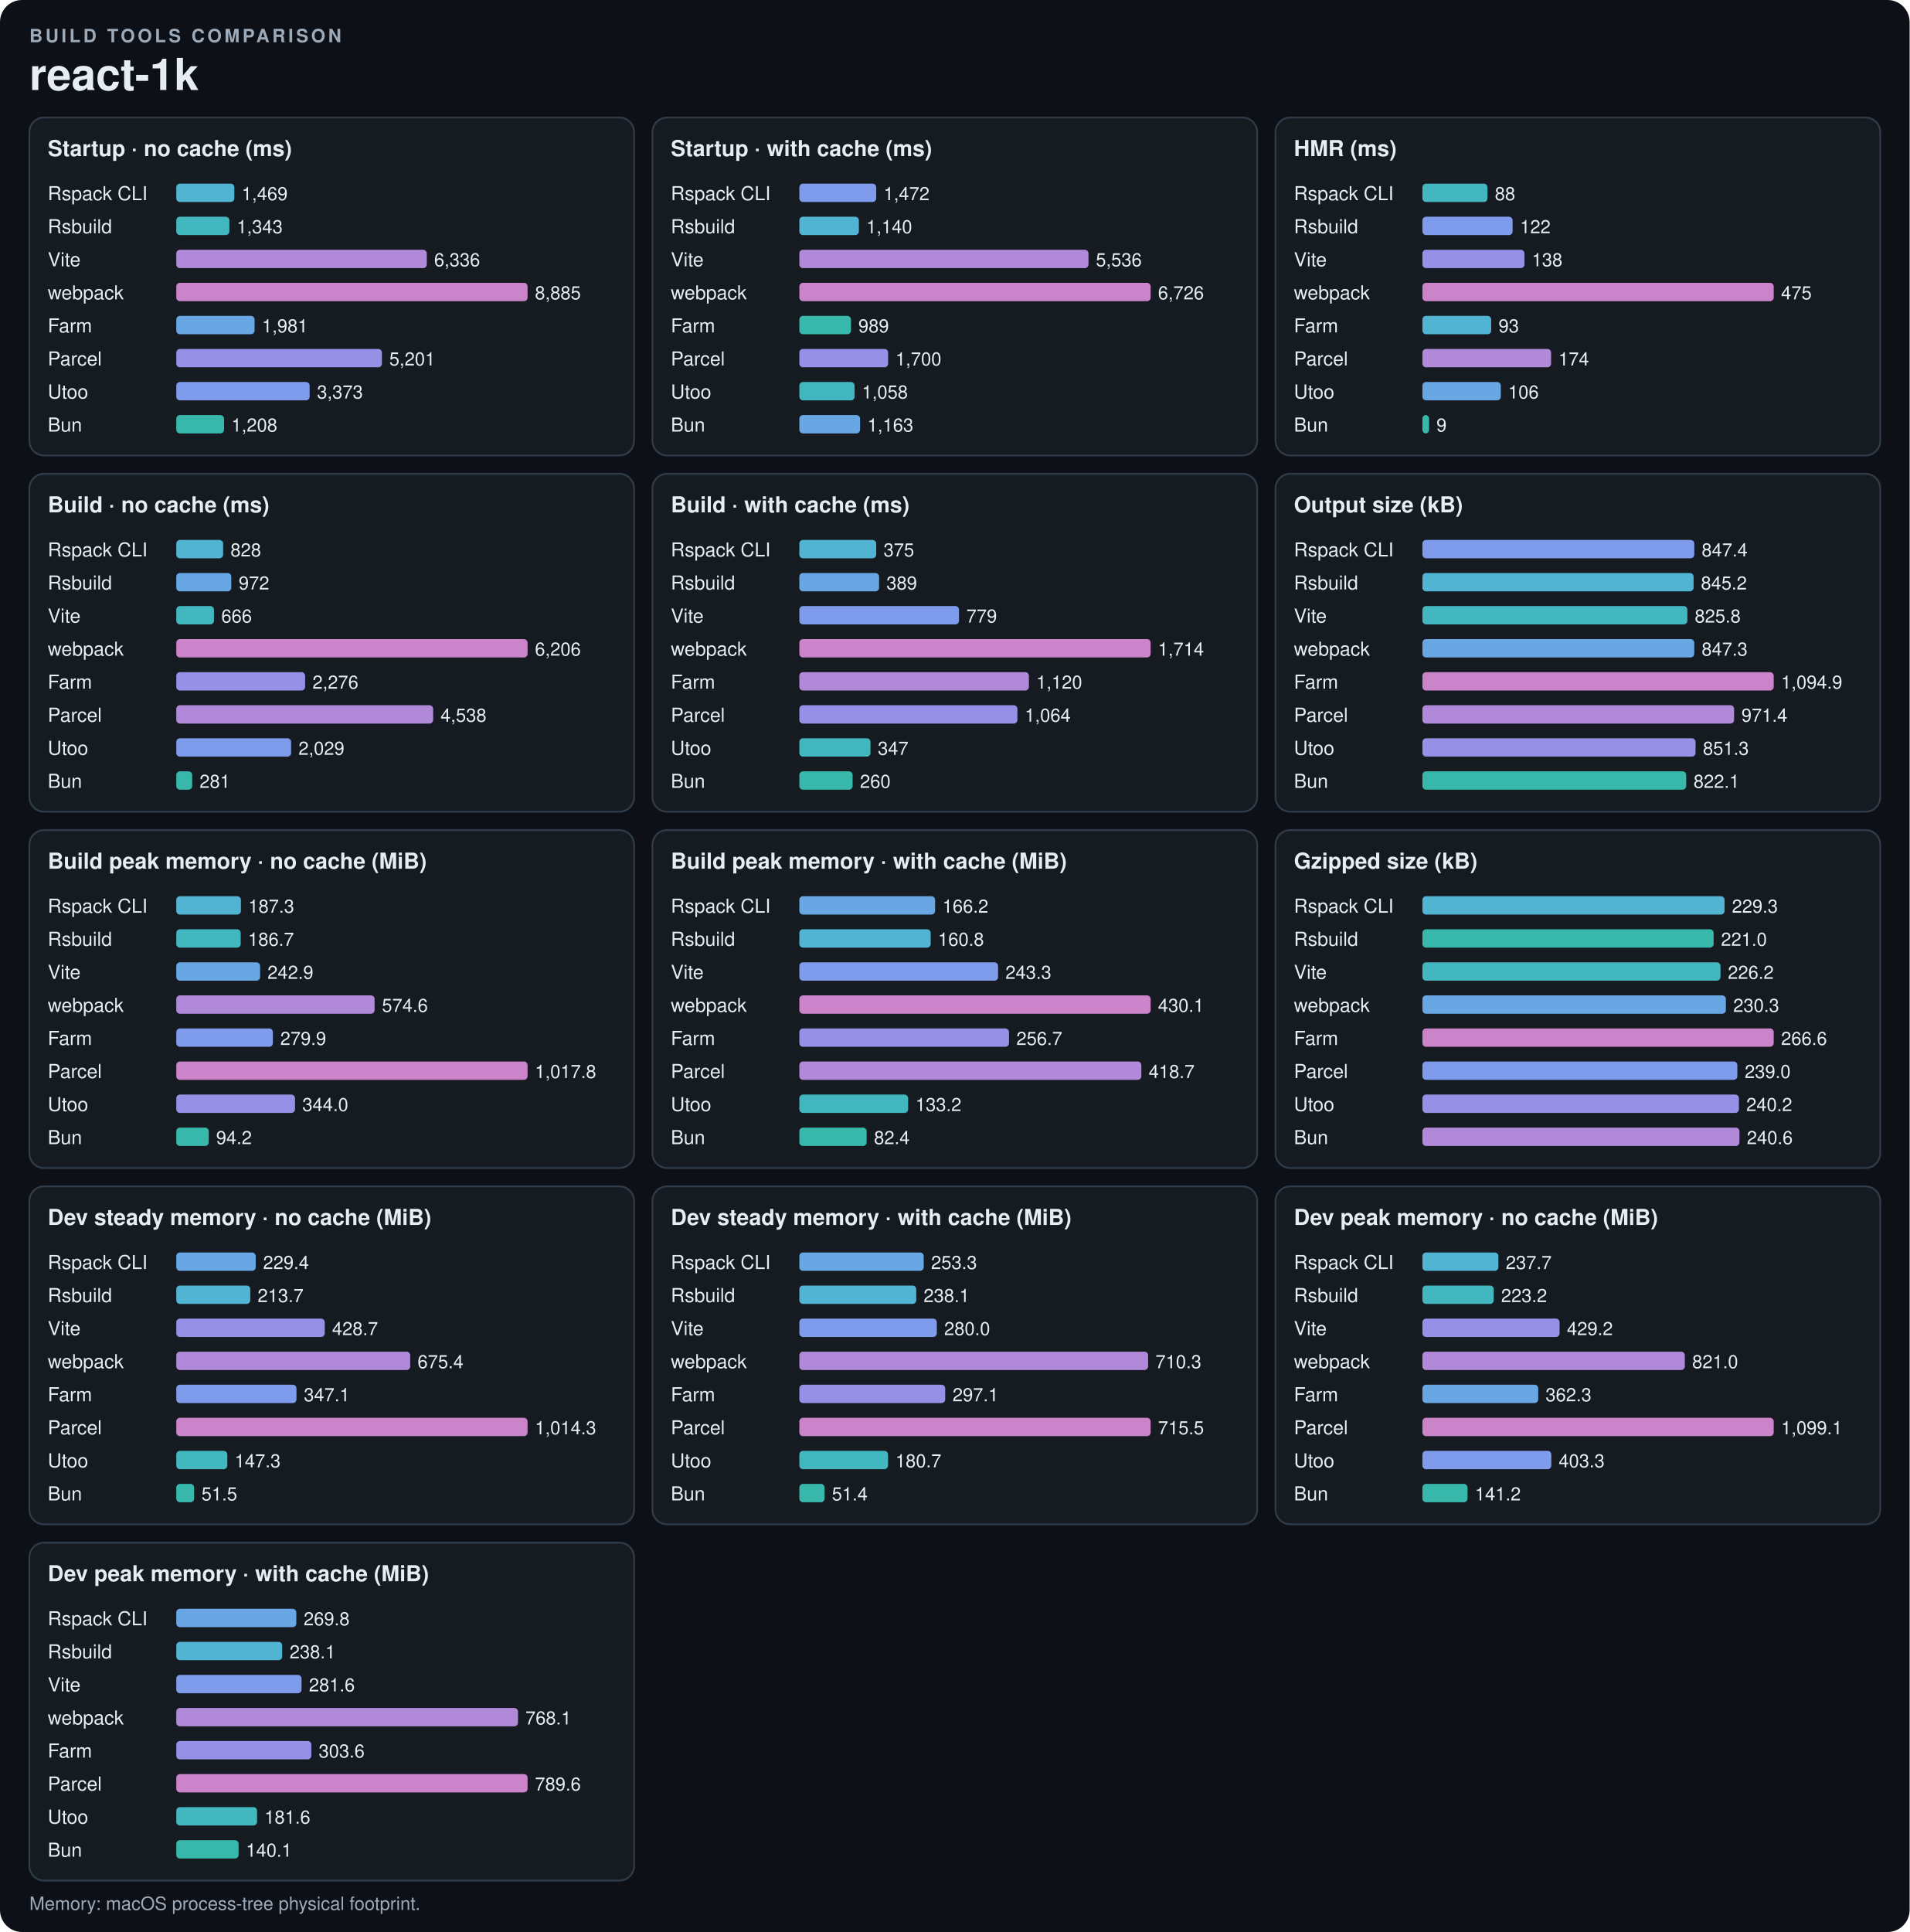
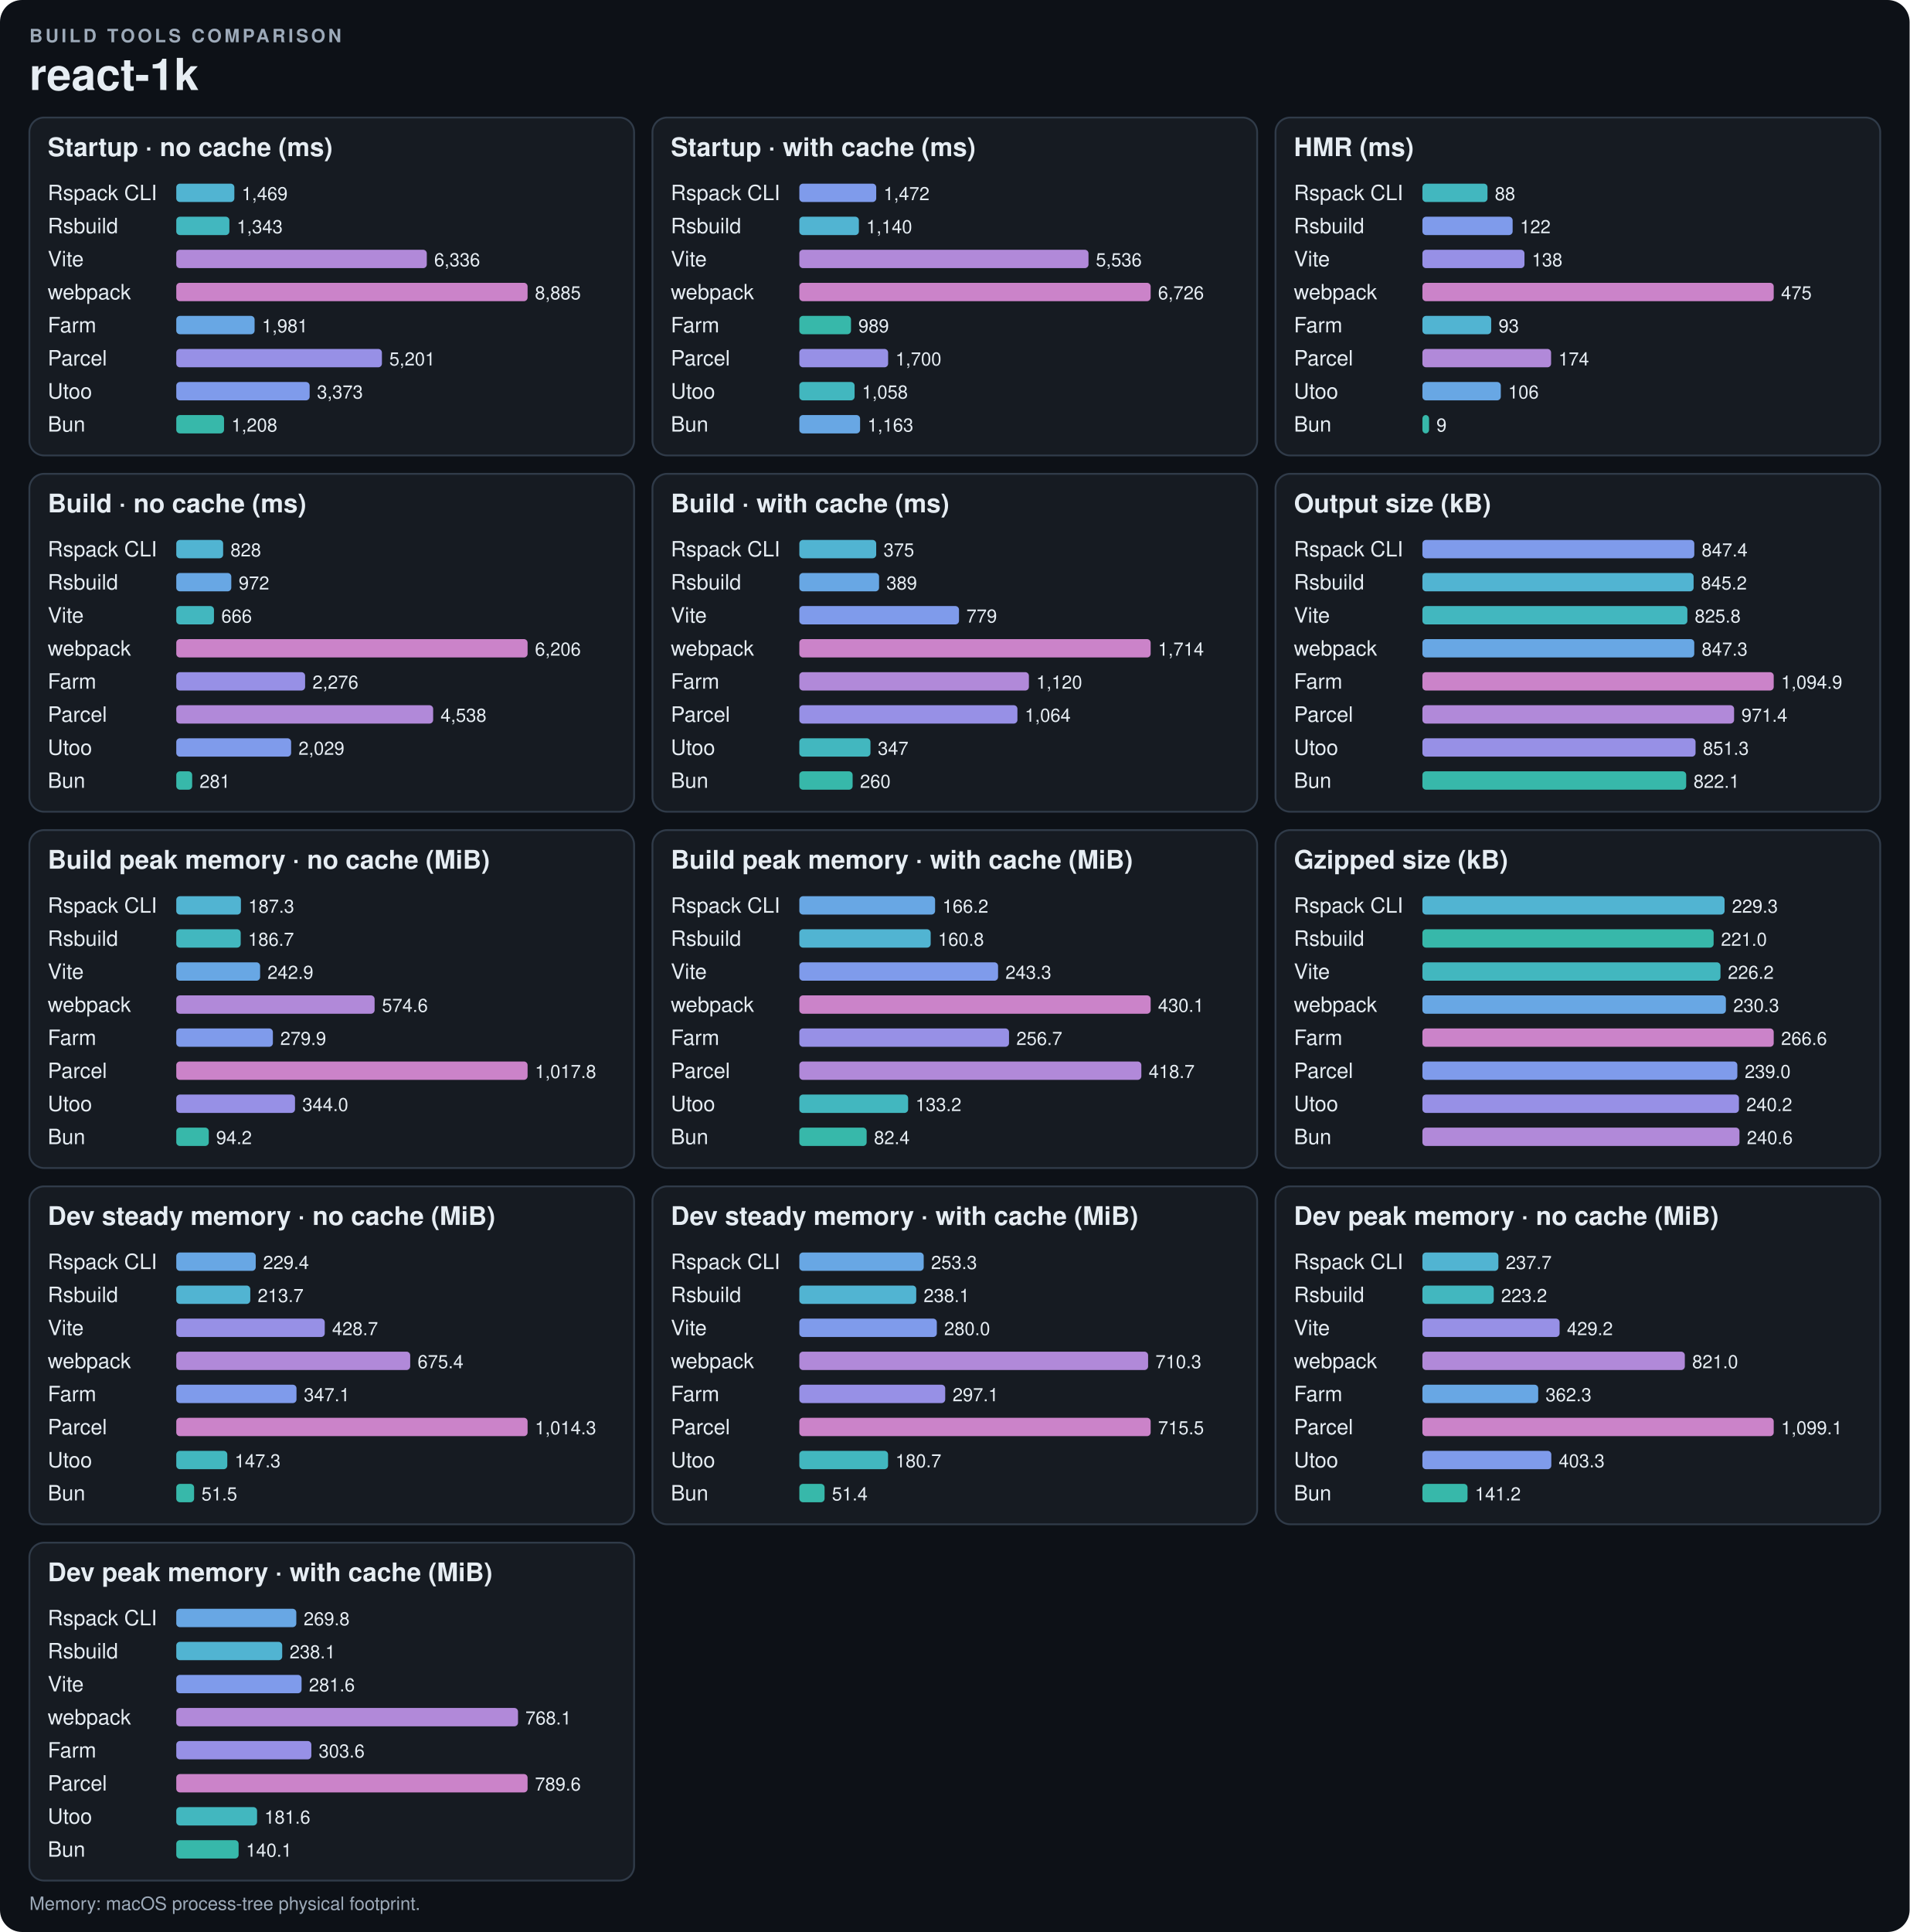
<svg xmlns="http://www.w3.org/2000/svg" width="1040" height="1052" viewBox="0 0 1040 1052" role="img" aria-labelledby="title description">
  <g font-family="-apple-system, BlinkMacSystemFont, 'Segoe UI', Helvetica, Arial, sans-serif" style="font-variant-numeric:tabular-nums">
    <rect width="1040" height="1052" rx="12" fill="#0d1117" />
    <text x="16" y="23" font-size="10" fill="#9daab9" font-weight="700" letter-spacing="1.5">BUILD TOOLS COMPARISON</text>
    <text x="16" y="49" font-size="24" fill="#e6edf3" font-weight="700">react-1k</text>
    <g class="chart" data-metric="Startup (no cache)" data-table="Development metrics" data-scale="8885">
      <rect x="16" y="64" width="329.333" height="184" rx="8" fill="#161b22" stroke="#303b49" />
-       <text x="26" y="85" font-size="12" fill="#e6edf3" font-weight="650">Startup · no cache (ms)</text>
-       <text x="26" y="109" font-size="10.5" fill="#e6edf3">Rspack CLI</text>
+       <text x="26" y="85" font-size="14" fill="#e6edf3" font-weight="650">Startup · no cache (ms)</text>
+       <text x="26" y="109" font-size="11.5" fill="#e6edf3">Rspack CLI</text>
      <rect class="bar" data-rank="3" x="96" y="100" width="31.634" height="10" rx="2" fill="#51b4d2" />
      <text x="131.634" y="109" font-size="10" fill="#e6edf3">1,469</text>
-       <text x="26" y="127" font-size="10.5" fill="#e6edf3">Rsbuild</text>
+       <text x="26" y="127" font-size="11.5" fill="#e6edf3">Rsbuild</text>
      <rect class="bar" data-rank="2" x="96" y="118" width="28.921" height="10" rx="2" fill="#42b7bf" />
      <text x="128.921" y="127" font-size="10" fill="#e6edf3">1,343</text>
-       <text x="26" y="145" font-size="10.5" fill="#e6edf3">Vite</text>
+       <text x="26" y="145" font-size="11.5" fill="#e6edf3">Vite</text>
      <rect class="bar" data-rank="7" x="96" y="136" width="136.442" height="10" rx="2" fill="#b189d9" />
      <text x="236.442" y="145" font-size="10" fill="#e6edf3">6,336</text>
-       <text x="26" y="163" font-size="10.5" fill="#e6edf3">webpack</text>
+       <text x="26" y="163" font-size="11.5" fill="#e6edf3">webpack</text>
      <rect class="bar" data-rank="8" x="96" y="154" width="191.333" height="10" rx="2" fill="#cb83c9" />
      <text x="291.333" y="163" font-size="10" fill="#e6edf3">8,885</text>
-       <text x="26" y="181" font-size="10.5" fill="#e6edf3">Farm</text>
+       <text x="26" y="181" font-size="11.5" fill="#e6edf3">Farm</text>
      <rect class="bar" data-rank="4" x="96" y="172" width="42.660" height="10" rx="2" fill="#68a7e4" />
      <text x="142.66" y="181" font-size="10" fill="#e6edf3">1,981</text>
-       <text x="26" y="199" font-size="10.5" fill="#e6edf3">Parcel</text>
+       <text x="26" y="199" font-size="11.5" fill="#e6edf3">Parcel</text>
      <rect class="bar" data-rank="6" x="96" y="190" width="112.001" height="10" rx="2" fill="#9790e6" />
      <text x="212.001" y="199" font-size="10" fill="#e6edf3">5,201</text>
-       <text x="26" y="217" font-size="10.5" fill="#e6edf3">Utoo</text>
+       <text x="26" y="217" font-size="11.5" fill="#e6edf3">Utoo</text>
      <rect class="bar" data-rank="5" x="96" y="208" width="72.636" height="10" rx="2" fill="#7f9beb" />
      <text x="172.636" y="217" font-size="10" fill="#e6edf3">3,373</text>
-       <text x="26" y="235" font-size="10.5" fill="#e6edf3">Bun</text>
+       <text x="26" y="235" font-size="11.5" fill="#e6edf3">Bun</text>
      <rect class="bar" data-rank="1" x="96" y="226" width="26.014" height="10" rx="2" fill="#37b8aa" />
      <text x="126.014" y="235" font-size="10" fill="#e6edf3">1,208</text>
    </g>
    <g class="chart" data-metric="Startup (with cache)" data-table="Development metrics" data-scale="6726">
      <rect x="355.333" y="64" width="329.333" height="184" rx="8" fill="#161b22" stroke="#303b49" />
-       <text x="365.333" y="85" font-size="12" fill="#e6edf3" font-weight="650">Startup · with cache (ms)</text>
-       <text x="365.333" y="109" font-size="10.5" fill="#e6edf3">Rspack CLI</text>
+       <text x="365.333" y="85" font-size="14" fill="#e6edf3" font-weight="650">Startup · with cache (ms)</text>
+       <text x="365.333" y="109" font-size="11.5" fill="#e6edf3">Rspack CLI</text>
      <rect class="bar" data-rank="5" x="435.333" y="100" width="41.874" height="10" rx="2" fill="#7f9beb" />
      <text x="481.207" y="109" font-size="10" fill="#e6edf3">1,472</text>
-       <text x="365.333" y="127" font-size="10.5" fill="#e6edf3">Rsbuild</text>
+       <text x="365.333" y="127" font-size="11.5" fill="#e6edf3">Rsbuild</text>
      <rect class="bar" data-rank="3" x="435.333" y="118" width="32.429" height="10" rx="2" fill="#51b4d2" />
      <text x="471.763" y="127" font-size="10" fill="#e6edf3">1,140</text>
-       <text x="365.333" y="145" font-size="10.5" fill="#e6edf3">Vite</text>
+       <text x="365.333" y="145" font-size="11.5" fill="#e6edf3">Vite</text>
      <rect class="bar" data-rank="7" x="435.333" y="136" width="157.482" height="10" rx="2" fill="#b189d9" />
      <text x="596.815" y="145" font-size="10" fill="#e6edf3">5,536</text>
-       <text x="365.333" y="163" font-size="10.5" fill="#e6edf3">webpack</text>
+       <text x="365.333" y="163" font-size="11.5" fill="#e6edf3">webpack</text>
      <rect class="bar" data-rank="8" x="435.333" y="154" width="191.333" height="10" rx="2" fill="#cb83c9" />
      <text x="630.667" y="163" font-size="10" fill="#e6edf3">6,726</text>
-       <text x="365.333" y="181" font-size="10.5" fill="#e6edf3">Farm</text>
+       <text x="365.333" y="181" font-size="11.5" fill="#e6edf3">Farm</text>
      <rect class="bar" data-rank="1" x="435.333" y="172" width="28.134" height="10" rx="2" fill="#37b8aa" />
      <text x="467.467" y="181" font-size="10" fill="#e6edf3">989</text>
-       <text x="365.333" y="199" font-size="10.5" fill="#e6edf3">Parcel</text>
+       <text x="365.333" y="199" font-size="11.5" fill="#e6edf3">Parcel</text>
      <rect class="bar" data-rank="6" x="435.333" y="190" width="48.360" height="10" rx="2" fill="#9790e6" />
      <text x="487.693" y="199" font-size="10" fill="#e6edf3">1,700</text>
-       <text x="365.333" y="217" font-size="10.5" fill="#e6edf3">Utoo</text>
+       <text x="365.333" y="217" font-size="11.5" fill="#e6edf3">Utoo</text>
      <rect class="bar" data-rank="2" x="435.333" y="208" width="30.097" height="10" rx="2" fill="#42b7bf" />
      <text x="469.43" y="217" font-size="10" fill="#e6edf3">1,058</text>
-       <text x="365.333" y="235" font-size="10.5" fill="#e6edf3">Bun</text>
+       <text x="365.333" y="235" font-size="11.5" fill="#e6edf3">Bun</text>
      <rect class="bar" data-rank="4" x="435.333" y="226" width="33.084" height="10" rx="2" fill="#68a7e4" />
      <text x="472.417" y="235" font-size="10" fill="#e6edf3">1,163</text>
    </g>
    <g class="chart" data-metric="HMR" data-table="Development metrics" data-scale="475">
      <rect x="694.667" y="64" width="329.333" height="184" rx="8" fill="#161b22" stroke="#303b49" />
-       <text x="704.667" y="85" font-size="12" fill="#e6edf3" font-weight="650">HMR (ms)</text>
-       <text x="704.667" y="109" font-size="10.5" fill="#e6edf3">Rspack CLI</text>
+       <text x="704.667" y="85" font-size="14" fill="#e6edf3" font-weight="650">HMR (ms)</text>
+       <text x="704.667" y="109" font-size="11.5" fill="#e6edf3">Rspack CLI</text>
      <rect class="bar" data-rank="2" x="774.667" y="100" width="35.447" height="10" rx="2" fill="#42b7bf" />
      <text x="814.114" y="109" font-size="10" fill="#e6edf3">88</text>
-       <text x="704.667" y="127" font-size="10.5" fill="#e6edf3">Rsbuild</text>
+       <text x="704.667" y="127" font-size="11.5" fill="#e6edf3">Rsbuild</text>
      <rect class="bar" data-rank="5" x="774.667" y="118" width="49.142" height="10" rx="2" fill="#7f9beb" />
      <text x="827.809" y="127" font-size="10" fill="#e6edf3">122</text>
-       <text x="704.667" y="145" font-size="10.5" fill="#e6edf3">Vite</text>
+       <text x="704.667" y="145" font-size="11.5" fill="#e6edf3">Vite</text>
      <rect class="bar" data-rank="6" x="774.667" y="136" width="55.587" height="10" rx="2" fill="#9790e6" />
      <text x="834.254" y="145" font-size="10" fill="#e6edf3">138</text>
-       <text x="704.667" y="163" font-size="10.5" fill="#e6edf3">webpack</text>
+       <text x="704.667" y="163" font-size="11.5" fill="#e6edf3">webpack</text>
      <rect class="bar" data-rank="8" x="774.667" y="154" width="191.333" height="10" rx="2" fill="#cb83c9" />
      <text x="970" y="163" font-size="10" fill="#e6edf3">475</text>
-       <text x="704.667" y="181" font-size="10.5" fill="#e6edf3">Farm</text>
+       <text x="704.667" y="181" font-size="11.5" fill="#e6edf3">Farm</text>
      <rect class="bar" data-rank="3" x="774.667" y="172" width="37.461" height="10" rx="2" fill="#51b4d2" />
      <text x="816.128" y="181" font-size="10" fill="#e6edf3">93</text>
-       <text x="704.667" y="199" font-size="10.5" fill="#e6edf3">Parcel</text>
+       <text x="704.667" y="199" font-size="11.5" fill="#e6edf3">Parcel</text>
      <rect class="bar" data-rank="7" x="774.667" y="190" width="70.088" height="10" rx="2" fill="#b189d9" />
      <text x="848.755" y="199" font-size="10" fill="#e6edf3">174</text>
-       <text x="704.667" y="217" font-size="10.5" fill="#e6edf3">Utoo</text>
+       <text x="704.667" y="217" font-size="11.5" fill="#e6edf3">Utoo</text>
      <rect class="bar" data-rank="4" x="774.667" y="208" width="42.698" height="10" rx="2" fill="#68a7e4" />
      <text x="821.364" y="217" font-size="10" fill="#e6edf3">106</text>
-       <text x="704.667" y="235" font-size="10.5" fill="#e6edf3">Bun</text>
+       <text x="704.667" y="235" font-size="11.5" fill="#e6edf3">Bun</text>
      <rect class="bar" data-rank="1" x="774.667" y="226" width="3.625" height="10" rx="2" fill="#37b8aa" />
      <text x="782.292" y="235" font-size="10" fill="#e6edf3">9</text>
    </g>
    <g class="chart" data-metric="Build (no cache)" data-table="Build metrics" data-scale="6206">
      <rect x="16" y="258" width="329.333" height="184" rx="8" fill="#161b22" stroke="#303b49" />
-       <text x="26" y="279" font-size="12" fill="#e6edf3" font-weight="650">Build · no cache (ms)</text>
-       <text x="26" y="303" font-size="10.5" fill="#e6edf3">Rspack CLI</text>
+       <text x="26" y="279" font-size="14" fill="#e6edf3" font-weight="650">Build · no cache (ms)</text>
+       <text x="26" y="303" font-size="11.5" fill="#e6edf3">Rspack CLI</text>
      <rect class="bar" data-rank="3" x="96" y="294" width="25.528" height="10" rx="2" fill="#51b4d2" />
      <text x="125.528" y="303" font-size="10" fill="#e6edf3">828</text>
-       <text x="26" y="321" font-size="10.5" fill="#e6edf3">Rsbuild</text>
+       <text x="26" y="321" font-size="11.5" fill="#e6edf3">Rsbuild</text>
      <rect class="bar" data-rank="4" x="96" y="312" width="29.967" height="10" rx="2" fill="#68a7e4" />
      <text x="129.967" y="321" font-size="10" fill="#e6edf3">972</text>
-       <text x="26" y="339" font-size="10.5" fill="#e6edf3">Vite</text>
+       <text x="26" y="339" font-size="11.5" fill="#e6edf3">Vite</text>
      <rect class="bar" data-rank="2" x="96" y="330" width="20.533" height="10" rx="2" fill="#42b7bf" />
      <text x="120.533" y="339" font-size="10" fill="#e6edf3">666</text>
-       <text x="26" y="357" font-size="10.5" fill="#e6edf3">webpack</text>
+       <text x="26" y="357" font-size="11.5" fill="#e6edf3">webpack</text>
      <rect class="bar" data-rank="8" x="96" y="348" width="191.333" height="10" rx="2" fill="#cb83c9" />
      <text x="291.333" y="357" font-size="10" fill="#e6edf3">6,206</text>
-       <text x="26" y="375" font-size="10.5" fill="#e6edf3">Farm</text>
+       <text x="26" y="375" font-size="11.5" fill="#e6edf3">Farm</text>
      <rect class="bar" data-rank="6" x="96" y="366" width="70.170" height="10" rx="2" fill="#9790e6" />
      <text x="170.17" y="375" font-size="10" fill="#e6edf3">2,276</text>
-       <text x="26" y="393" font-size="10.5" fill="#e6edf3">Parcel</text>
+       <text x="26" y="393" font-size="11.5" fill="#e6edf3">Parcel</text>
      <rect class="bar" data-rank="7" x="96" y="384" width="139.908" height="10" rx="2" fill="#b189d9" />
      <text x="239.908" y="393" font-size="10" fill="#e6edf3">4,538</text>
-       <text x="26" y="411" font-size="10.5" fill="#e6edf3">Utoo</text>
+       <text x="26" y="411" font-size="11.5" fill="#e6edf3">Utoo</text>
      <rect class="bar" data-rank="5" x="96" y="402" width="62.555" height="10" rx="2" fill="#7f9beb" />
      <text x="162.555" y="411" font-size="10" fill="#e6edf3">2,029</text>
-       <text x="26" y="429" font-size="10.5" fill="#e6edf3">Bun</text>
+       <text x="26" y="429" font-size="11.5" fill="#e6edf3">Bun</text>
      <rect class="bar" data-rank="1" x="96" y="420" width="8.663" height="10" rx="2" fill="#37b8aa" />
      <text x="108.663" y="429" font-size="10" fill="#e6edf3">281</text>
    </g>
    <g class="chart" data-metric="Build (with cache)" data-table="Build metrics" data-scale="1714">
      <rect x="355.333" y="258" width="329.333" height="184" rx="8" fill="#161b22" stroke="#303b49" />
-       <text x="365.333" y="279" font-size="12" fill="#e6edf3" font-weight="650">Build · with cache (ms)</text>
-       <text x="365.333" y="303" font-size="10.5" fill="#e6edf3">Rspack CLI</text>
+       <text x="365.333" y="279" font-size="14" fill="#e6edf3" font-weight="650">Build · with cache (ms)</text>
+       <text x="365.333" y="303" font-size="11.5" fill="#e6edf3">Rspack CLI</text>
      <rect class="bar" data-rank="3" x="435.333" y="294" width="41.861" height="10" rx="2" fill="#51b4d2" />
      <text x="481.194" y="303" font-size="10" fill="#e6edf3">375</text>
-       <text x="365.333" y="321" font-size="10.5" fill="#e6edf3">Rsbuild</text>
+       <text x="365.333" y="321" font-size="11.5" fill="#e6edf3">Rsbuild</text>
      <rect class="bar" data-rank="4" x="435.333" y="312" width="43.424" height="10" rx="2" fill="#68a7e4" />
      <text x="482.757" y="321" font-size="10" fill="#e6edf3">389</text>
-       <text x="365.333" y="339" font-size="10.5" fill="#e6edf3">Vite</text>
+       <text x="365.333" y="339" font-size="11.5" fill="#e6edf3">Vite</text>
      <rect class="bar" data-rank="5" x="435.333" y="330" width="86.960" height="10" rx="2" fill="#7f9beb" />
      <text x="526.293" y="339" font-size="10" fill="#e6edf3">779</text>
-       <text x="365.333" y="357" font-size="10.5" fill="#e6edf3">webpack</text>
+       <text x="365.333" y="357" font-size="11.5" fill="#e6edf3">webpack</text>
      <rect class="bar" data-rank="8" x="435.333" y="348" width="191.333" height="10" rx="2" fill="#cb83c9" />
      <text x="630.667" y="357" font-size="10" fill="#e6edf3">1,714</text>
-       <text x="365.333" y="375" font-size="10.5" fill="#e6edf3">Farm</text>
+       <text x="365.333" y="375" font-size="11.5" fill="#e6edf3">Farm</text>
      <rect class="bar" data-rank="7" x="435.333" y="366" width="125.025" height="10" rx="2" fill="#b189d9" />
      <text x="564.359" y="375" font-size="10" fill="#e6edf3">1,120</text>
-       <text x="365.333" y="393" font-size="10.5" fill="#e6edf3">Parcel</text>
+       <text x="365.333" y="393" font-size="11.5" fill="#e6edf3">Parcel</text>
      <rect class="bar" data-rank="6" x="435.333" y="384" width="118.774" height="10" rx="2" fill="#9790e6" />
      <text x="558.107" y="393" font-size="10" fill="#e6edf3">1,064</text>
-       <text x="365.333" y="411" font-size="10.5" fill="#e6edf3">Utoo</text>
+       <text x="365.333" y="411" font-size="11.5" fill="#e6edf3">Utoo</text>
      <rect class="bar" data-rank="2" x="435.333" y="402" width="38.736" height="10" rx="2" fill="#42b7bf" />
      <text x="478.069" y="411" font-size="10" fill="#e6edf3">347</text>
-       <text x="365.333" y="429" font-size="10.5" fill="#e6edf3">Bun</text>
+       <text x="365.333" y="429" font-size="11.5" fill="#e6edf3">Bun</text>
      <rect class="bar" data-rank="1" x="435.333" y="420" width="29.024" height="10" rx="2" fill="#37b8aa" />
      <text x="468.357" y="429" font-size="10" fill="#e6edf3">260</text>
    </g>
    <g class="chart" data-metric="Output size" data-table="Build metrics" data-scale="1094.9">
      <rect x="694.667" y="258" width="329.333" height="184" rx="8" fill="#161b22" stroke="#303b49" />
-       <text x="704.667" y="279" font-size="12" fill="#e6edf3" font-weight="650">Output size (kB)</text>
-       <text x="704.667" y="303" font-size="10.5" fill="#e6edf3">Rspack CLI</text>
+       <text x="704.667" y="279" font-size="14" fill="#e6edf3" font-weight="650">Output size (kB)</text>
+       <text x="704.667" y="303" font-size="11.5" fill="#e6edf3">Rspack CLI</text>
      <rect class="bar" data-rank="5" x="774.667" y="294" width="148.083" height="10" rx="2" fill="#7f9beb" />
      <text x="926.749" y="303" font-size="10" fill="#e6edf3">847.4</text>
-       <text x="704.667" y="321" font-size="10.5" fill="#e6edf3">Rsbuild</text>
+       <text x="704.667" y="321" font-size="11.5" fill="#e6edf3">Rsbuild</text>
      <rect class="bar" data-rank="3" x="774.667" y="312" width="147.698" height="10" rx="2" fill="#51b4d2" />
      <text x="926.365" y="321" font-size="10" fill="#e6edf3">845.2</text>
-       <text x="704.667" y="339" font-size="10.5" fill="#e6edf3">Vite</text>
+       <text x="704.667" y="339" font-size="11.5" fill="#e6edf3">Vite</text>
      <rect class="bar" data-rank="2" x="774.667" y="330" width="144.308" height="10" rx="2" fill="#42b7bf" />
      <text x="922.975" y="339" font-size="10" fill="#e6edf3">825.8</text>
-       <text x="704.667" y="357" font-size="10.5" fill="#e6edf3">webpack</text>
+       <text x="704.667" y="357" font-size="11.5" fill="#e6edf3">webpack</text>
      <rect class="bar" data-rank="4" x="774.667" y="348" width="148.065" height="10" rx="2" fill="#68a7e4" />
      <text x="926.732" y="357" font-size="10" fill="#e6edf3">847.3</text>
-       <text x="704.667" y="375" font-size="10.5" fill="#e6edf3">Farm</text>
+       <text x="704.667" y="375" font-size="11.5" fill="#e6edf3">Farm</text>
      <rect class="bar" data-rank="8" x="774.667" y="366" width="191.333" height="10" rx="2" fill="#cb83c9" />
      <text x="970" y="375" font-size="10" fill="#e6edf3">1,094.9</text>
-       <text x="704.667" y="393" font-size="10.5" fill="#e6edf3">Parcel</text>
+       <text x="704.667" y="393" font-size="11.5" fill="#e6edf3">Parcel</text>
      <rect class="bar" data-rank="7" x="774.667" y="384" width="169.752" height="10" rx="2" fill="#b189d9" />
      <text x="948.418" y="393" font-size="10" fill="#e6edf3">971.4</text>
-       <text x="704.667" y="411" font-size="10.5" fill="#e6edf3">Utoo</text>
+       <text x="704.667" y="411" font-size="11.5" fill="#e6edf3">Utoo</text>
      <rect class="bar" data-rank="6" x="774.667" y="402" width="148.764" height="10" rx="2" fill="#9790e6" />
      <text x="927.431" y="411" font-size="10" fill="#e6edf3">851.3</text>
-       <text x="704.667" y="429" font-size="10.5" fill="#e6edf3">Bun</text>
+       <text x="704.667" y="429" font-size="11.5" fill="#e6edf3">Bun</text>
      <rect class="bar" data-rank="1" x="774.667" y="420" width="143.662" height="10" rx="2" fill="#37b8aa" />
      <text x="922.328" y="429" font-size="10" fill="#e6edf3">822.1</text>
    </g>
    <g class="chart" data-metric="Peak (no cache)" data-table="Build memory (MiB)" data-scale="1017.8">
      <rect x="16" y="452" width="329.333" height="184" rx="8" fill="#161b22" stroke="#303b49" />
-       <text x="26" y="473" font-size="12" fill="#e6edf3" font-weight="650">Build peak memory · no cache (MiB)</text>
-       <text x="26" y="497" font-size="10.5" fill="#e6edf3">Rspack CLI</text>
+       <text x="26" y="473" font-size="14" fill="#e6edf3" font-weight="650">Build peak memory · no cache (MiB)</text>
+       <text x="26" y="497" font-size="11.5" fill="#e6edf3">Rspack CLI</text>
      <rect class="bar" data-rank="3" x="96" y="488" width="35.210" height="10" rx="2" fill="#51b4d2" />
      <text x="135.21" y="497" font-size="10" fill="#e6edf3">187.3</text>
-       <text x="26" y="515" font-size="10.5" fill="#e6edf3">Rsbuild</text>
+       <text x="26" y="515" font-size="11.5" fill="#e6edf3">Rsbuild</text>
      <rect class="bar" data-rank="2" x="96" y="506" width="35.097" height="10" rx="2" fill="#42b7bf" />
      <text x="135.097" y="515" font-size="10" fill="#e6edf3">186.7</text>
-       <text x="26" y="533" font-size="10.5" fill="#e6edf3">Vite</text>
+       <text x="26" y="533" font-size="11.5" fill="#e6edf3">Vite</text>
      <rect class="bar" data-rank="4" x="96" y="524" width="45.662" height="10" rx="2" fill="#68a7e4" />
      <text x="145.662" y="533" font-size="10" fill="#e6edf3">242.9</text>
-       <text x="26" y="551" font-size="10.5" fill="#e6edf3">webpack</text>
+       <text x="26" y="551" font-size="11.5" fill="#e6edf3">webpack</text>
      <rect class="bar" data-rank="7" x="96" y="542" width="108.017" height="10" rx="2" fill="#b189d9" />
      <text x="208.017" y="551" font-size="10" fill="#e6edf3">574.6</text>
-       <text x="26" y="569" font-size="10.5" fill="#e6edf3">Farm</text>
+       <text x="26" y="569" font-size="11.5" fill="#e6edf3">Farm</text>
      <rect class="bar" data-rank="5" x="96" y="560" width="52.618" height="10" rx="2" fill="#7f9beb" />
      <text x="152.618" y="569" font-size="10" fill="#e6edf3">279.9</text>
-       <text x="26" y="587" font-size="10.5" fill="#e6edf3">Parcel</text>
+       <text x="26" y="587" font-size="11.5" fill="#e6edf3">Parcel</text>
      <rect class="bar" data-rank="8" x="96" y="578" width="191.333" height="10" rx="2" fill="#cb83c9" />
      <text x="291.333" y="587" font-size="10" fill="#e6edf3">1,017.8</text>
-       <text x="26" y="605" font-size="10.5" fill="#e6edf3">Utoo</text>
+       <text x="26" y="605" font-size="11.5" fill="#e6edf3">Utoo</text>
      <rect class="bar" data-rank="6" x="96" y="596" width="64.668" height="10" rx="2" fill="#9790e6" />
      <text x="164.668" y="605" font-size="10" fill="#e6edf3">344.0</text>
-       <text x="26" y="623" font-size="10.5" fill="#e6edf3">Bun</text>
+       <text x="26" y="623" font-size="11.5" fill="#e6edf3">Bun</text>
      <rect class="bar" data-rank="1" x="96" y="614" width="17.708" height="10" rx="2" fill="#37b8aa" />
      <text x="117.708" y="623" font-size="10" fill="#e6edf3">94.2</text>
    </g>
    <g class="chart" data-metric="Peak (with cache)" data-table="Build memory (MiB)" data-scale="430.1">
      <rect x="355.333" y="452" width="329.333" height="184" rx="8" fill="#161b22" stroke="#303b49" />
-       <text x="365.333" y="473" font-size="12" fill="#e6edf3" font-weight="650">Build peak memory · with cache (MiB)</text>
-       <text x="365.333" y="497" font-size="10.5" fill="#e6edf3">Rspack CLI</text>
+       <text x="365.333" y="473" font-size="14" fill="#e6edf3" font-weight="650">Build peak memory · with cache (MiB)</text>
+       <text x="365.333" y="497" font-size="11.5" fill="#e6edf3">Rspack CLI</text>
      <rect class="bar" data-rank="4" x="435.333" y="488" width="73.935" height="10" rx="2" fill="#68a7e4" />
      <text x="513.269" y="497" font-size="10" fill="#e6edf3">166.2</text>
-       <text x="365.333" y="515" font-size="10.5" fill="#e6edf3">Rsbuild</text>
+       <text x="365.333" y="515" font-size="11.5" fill="#e6edf3">Rsbuild</text>
      <rect class="bar" data-rank="3" x="435.333" y="506" width="71.533" height="10" rx="2" fill="#51b4d2" />
      <text x="510.866" y="515" font-size="10" fill="#e6edf3">160.8</text>
-       <text x="365.333" y="533" font-size="10.5" fill="#e6edf3">Vite</text>
+       <text x="365.333" y="533" font-size="11.5" fill="#e6edf3">Vite</text>
      <rect class="bar" data-rank="5" x="435.333" y="524" width="108.234" height="10" rx="2" fill="#7f9beb" />
      <text x="547.567" y="533" font-size="10" fill="#e6edf3">243.3</text>
-       <text x="365.333" y="551" font-size="10.5" fill="#e6edf3">webpack</text>
+       <text x="365.333" y="551" font-size="11.5" fill="#e6edf3">webpack</text>
      <rect class="bar" data-rank="8" x="435.333" y="542" width="191.333" height="10" rx="2" fill="#cb83c9" />
      <text x="630.667" y="551" font-size="10" fill="#e6edf3">430.1</text>
-       <text x="365.333" y="569" font-size="10.5" fill="#e6edf3">Farm</text>
+       <text x="365.333" y="569" font-size="11.5" fill="#e6edf3">Farm</text>
      <rect class="bar" data-rank="6" x="435.333" y="560" width="114.195" height="10" rx="2" fill="#9790e6" />
      <text x="553.528" y="569" font-size="10" fill="#e6edf3">256.7</text>
-       <text x="365.333" y="587" font-size="10.5" fill="#e6edf3">Parcel</text>
+       <text x="365.333" y="587" font-size="11.5" fill="#e6edf3">Parcel</text>
      <rect class="bar" data-rank="7" x="435.333" y="578" width="186.262" height="10" rx="2" fill="#b189d9" />
      <text x="625.595" y="587" font-size="10" fill="#e6edf3">418.7</text>
-       <text x="365.333" y="605" font-size="10.5" fill="#e6edf3">Utoo</text>
+       <text x="365.333" y="605" font-size="11.5" fill="#e6edf3">Utoo</text>
      <rect class="bar" data-rank="2" x="435.333" y="596" width="59.255" height="10" rx="2" fill="#42b7bf" />
      <text x="498.588" y="605" font-size="10" fill="#e6edf3">133.2</text>
-       <text x="365.333" y="623" font-size="10.5" fill="#e6edf3">Bun</text>
+       <text x="365.333" y="623" font-size="11.5" fill="#e6edf3">Bun</text>
      <rect class="bar" data-rank="1" x="435.333" y="614" width="36.656" height="10" rx="2" fill="#37b8aa" />
      <text x="475.99" y="623" font-size="10" fill="#e6edf3">82.4</text>
    </g>
    <g class="chart" data-metric="Gzipped size" data-table="Build metrics" data-scale="266.6">
      <rect x="694.667" y="452" width="329.333" height="184" rx="8" fill="#161b22" stroke="#303b49" />
-       <text x="704.667" y="473" font-size="12" fill="#e6edf3" font-weight="650">Gzipped size (kB)</text>
-       <text x="704.667" y="497" font-size="10.5" fill="#e6edf3">Rspack CLI</text>
+       <text x="704.667" y="473" font-size="14" fill="#e6edf3" font-weight="650">Gzipped size (kB)</text>
+       <text x="704.667" y="497" font-size="11.5" fill="#e6edf3">Rspack CLI</text>
      <rect class="bar" data-rank="3" x="774.667" y="488" width="164.564" height="10" rx="2" fill="#51b4d2" />
      <text x="943.231" y="497" font-size="10" fill="#e6edf3">229.3</text>
-       <text x="704.667" y="515" font-size="10.5" fill="#e6edf3">Rsbuild</text>
+       <text x="704.667" y="515" font-size="11.5" fill="#e6edf3">Rsbuild</text>
      <rect class="bar" data-rank="1" x="774.667" y="506" width="158.607" height="10" rx="2" fill="#37b8aa" />
      <text x="937.274" y="515" font-size="10" fill="#e6edf3">221.0</text>
-       <text x="704.667" y="533" font-size="10.5" fill="#e6edf3">Vite</text>
+       <text x="704.667" y="533" font-size="11.5" fill="#e6edf3">Vite</text>
      <rect class="bar" data-rank="2" x="774.667" y="524" width="162.339" height="10" rx="2" fill="#42b7bf" />
      <text x="941.006" y="533" font-size="10" fill="#e6edf3">226.2</text>
-       <text x="704.667" y="551" font-size="10.5" fill="#e6edf3">webpack</text>
+       <text x="704.667" y="551" font-size="11.5" fill="#e6edf3">webpack</text>
      <rect class="bar" data-rank="4" x="774.667" y="542" width="165.282" height="10" rx="2" fill="#68a7e4" />
      <text x="943.948" y="551" font-size="10" fill="#e6edf3">230.3</text>
-       <text x="704.667" y="569" font-size="10.5" fill="#e6edf3">Farm</text>
+       <text x="704.667" y="569" font-size="11.5" fill="#e6edf3">Farm</text>
      <rect class="bar" data-rank="8" x="774.667" y="560" width="191.333" height="10" rx="2" fill="#cb83c9" />
      <text x="970" y="569" font-size="10" fill="#e6edf3">266.6</text>
-       <text x="704.667" y="587" font-size="10.5" fill="#e6edf3">Parcel</text>
+       <text x="704.667" y="587" font-size="11.5" fill="#e6edf3">Parcel</text>
      <rect class="bar" data-rank="5" x="774.667" y="578" width="171.525" height="10" rx="2" fill="#7f9beb" />
      <text x="950.192" y="587" font-size="10" fill="#e6edf3">239.0</text>
-       <text x="704.667" y="605" font-size="10.5" fill="#e6edf3">Utoo</text>
+       <text x="704.667" y="605" font-size="11.5" fill="#e6edf3">Utoo</text>
      <rect class="bar" data-rank="6" x="774.667" y="596" width="172.387" height="10" rx="2" fill="#9790e6" />
      <text x="951.053" y="605" font-size="10" fill="#e6edf3">240.2</text>
-       <text x="704.667" y="623" font-size="10.5" fill="#e6edf3">Bun</text>
+       <text x="704.667" y="623" font-size="11.5" fill="#e6edf3">Bun</text>
      <rect class="bar" data-rank="7" x="774.667" y="614" width="172.674" height="10" rx="2" fill="#b189d9" />
      <text x="951.34" y="623" font-size="10" fill="#e6edf3">240.6</text>
    </g>
    <g class="chart" data-metric="Steady (no cache)" data-table="Dev memory (MiB)" data-scale="1014.3">
      <rect x="16" y="646" width="329.333" height="184" rx="8" fill="#161b22" stroke="#303b49" />
-       <text x="26" y="667" font-size="12" fill="#e6edf3" font-weight="650">Dev steady memory · no cache (MiB)</text>
-       <text x="26" y="691" font-size="10.5" fill="#e6edf3">Rspack CLI</text>
+       <text x="26" y="667" font-size="14" fill="#e6edf3" font-weight="650">Dev steady memory · no cache (MiB)</text>
+       <text x="26" y="691" font-size="11.5" fill="#e6edf3">Rspack CLI</text>
      <rect class="bar" data-rank="4" x="96" y="682" width="43.273" height="10" rx="2" fill="#68a7e4" />
      <text x="143.273" y="691" font-size="10" fill="#e6edf3">229.4</text>
-       <text x="26" y="709" font-size="10.5" fill="#e6edf3">Rsbuild</text>
+       <text x="26" y="709" font-size="11.5" fill="#e6edf3">Rsbuild</text>
      <rect class="bar" data-rank="3" x="96" y="700" width="40.311" height="10" rx="2" fill="#51b4d2" />
      <text x="140.311" y="709" font-size="10" fill="#e6edf3">213.7</text>
-       <text x="26" y="727" font-size="10.5" fill="#e6edf3">Vite</text>
+       <text x="26" y="727" font-size="11.5" fill="#e6edf3">Vite</text>
      <rect class="bar" data-rank="6" x="96" y="718" width="80.868" height="10" rx="2" fill="#9790e6" />
      <text x="180.868" y="727" font-size="10" fill="#e6edf3">428.7</text>
-       <text x="26" y="745" font-size="10.5" fill="#e6edf3">webpack</text>
+       <text x="26" y="745" font-size="11.5" fill="#e6edf3">webpack</text>
      <rect class="bar" data-rank="7" x="96" y="736" width="127.405" height="10" rx="2" fill="#b189d9" />
      <text x="227.405" y="745" font-size="10" fill="#e6edf3">675.4</text>
-       <text x="26" y="763" font-size="10.5" fill="#e6edf3">Farm</text>
+       <text x="26" y="763" font-size="11.5" fill="#e6edf3">Farm</text>
      <rect class="bar" data-rank="5" x="96" y="754" width="65.476" height="10" rx="2" fill="#7f9beb" />
      <text x="165.476" y="763" font-size="10" fill="#e6edf3">347.1</text>
-       <text x="26" y="781" font-size="10.5" fill="#e6edf3">Parcel</text>
+       <text x="26" y="781" font-size="11.5" fill="#e6edf3">Parcel</text>
      <rect class="bar" data-rank="8" x="96" y="772" width="191.333" height="10" rx="2" fill="#cb83c9" />
      <text x="291.333" y="781" font-size="10" fill="#e6edf3">1,014.3</text>
-       <text x="26" y="799" font-size="10.5" fill="#e6edf3">Utoo</text>
+       <text x="26" y="799" font-size="11.5" fill="#e6edf3">Utoo</text>
      <rect class="bar" data-rank="2" x="96" y="790" width="27.786" height="10" rx="2" fill="#42b7bf" />
      <text x="127.786" y="799" font-size="10" fill="#e6edf3">147.3</text>
-       <text x="26" y="817" font-size="10.5" fill="#e6edf3">Bun</text>
+       <text x="26" y="817" font-size="11.5" fill="#e6edf3">Bun</text>
      <rect class="bar" data-rank="1" x="96" y="808" width="9.715" height="10" rx="2" fill="#37b8aa" />
      <text x="109.715" y="817" font-size="10" fill="#e6edf3">51.5</text>
    </g>
    <g class="chart" data-metric="Steady (with cache)" data-table="Dev memory (MiB)" data-scale="715.5">
      <rect x="355.333" y="646" width="329.333" height="184" rx="8" fill="#161b22" stroke="#303b49" />
-       <text x="365.333" y="667" font-size="12" fill="#e6edf3" font-weight="650">Dev steady memory · with cache (MiB)</text>
-       <text x="365.333" y="691" font-size="10.5" fill="#e6edf3">Rspack CLI</text>
+       <text x="365.333" y="667" font-size="14" fill="#e6edf3" font-weight="650">Dev steady memory · with cache (MiB)</text>
+       <text x="365.333" y="691" font-size="11.5" fill="#e6edf3">Rspack CLI</text>
      <rect class="bar" data-rank="4" x="435.333" y="682" width="67.735" height="10" rx="2" fill="#68a7e4" />
      <text x="507.069" y="691" font-size="10" fill="#e6edf3">253.3</text>
-       <text x="365.333" y="709" font-size="10.5" fill="#e6edf3">Rsbuild</text>
+       <text x="365.333" y="709" font-size="11.5" fill="#e6edf3">Rsbuild</text>
      <rect class="bar" data-rank="3" x="435.333" y="700" width="63.671" height="10" rx="2" fill="#51b4d2" />
      <text x="503.004" y="709" font-size="10" fill="#e6edf3">238.1</text>
-       <text x="365.333" y="727" font-size="10.5" fill="#e6edf3">Vite</text>
+       <text x="365.333" y="727" font-size="11.5" fill="#e6edf3">Vite</text>
      <rect class="bar" data-rank="5" x="435.333" y="718" width="74.875" height="10" rx="2" fill="#7f9beb" />
      <text x="514.209" y="727" font-size="10" fill="#e6edf3">280.0</text>
-       <text x="365.333" y="745" font-size="10.5" fill="#e6edf3">webpack</text>
+       <text x="365.333" y="745" font-size="11.5" fill="#e6edf3">webpack</text>
      <rect class="bar" data-rank="7" x="435.333" y="736" width="189.943" height="10" rx="2" fill="#b189d9" />
      <text x="629.276" y="745" font-size="10" fill="#e6edf3">710.3</text>
-       <text x="365.333" y="763" font-size="10.5" fill="#e6edf3">Farm</text>
+       <text x="365.333" y="763" font-size="11.5" fill="#e6edf3">Farm</text>
      <rect class="bar" data-rank="6" x="435.333" y="754" width="79.448" height="10" rx="2" fill="#9790e6" />
      <text x="518.781" y="763" font-size="10" fill="#e6edf3">297.1</text>
-       <text x="365.333" y="781" font-size="10.5" fill="#e6edf3">Parcel</text>
+       <text x="365.333" y="781" font-size="11.5" fill="#e6edf3">Parcel</text>
      <rect class="bar" data-rank="8" x="435.333" y="772" width="191.333" height="10" rx="2" fill="#cb83c9" />
      <text x="630.667" y="781" font-size="10" fill="#e6edf3">715.5</text>
-       <text x="365.333" y="799" font-size="10.5" fill="#e6edf3">Utoo</text>
+       <text x="365.333" y="799" font-size="11.5" fill="#e6edf3">Utoo</text>
      <rect class="bar" data-rank="2" x="435.333" y="790" width="48.321" height="10" rx="2" fill="#42b7bf" />
      <text x="487.655" y="799" font-size="10" fill="#e6edf3">180.7</text>
-       <text x="365.333" y="817" font-size="10.5" fill="#e6edf3">Bun</text>
+       <text x="365.333" y="817" font-size="11.5" fill="#e6edf3">Bun</text>
      <rect class="bar" data-rank="1" x="435.333" y="808" width="13.745" height="10" rx="2" fill="#37b8aa" />
      <text x="453.078" y="817" font-size="10" fill="#e6edf3">51.4</text>
    </g>
    <g class="chart" data-metric="Peak (no cache)" data-table="Dev memory (MiB)" data-scale="1099.1">
      <rect x="694.667" y="646" width="329.333" height="184" rx="8" fill="#161b22" stroke="#303b49" />
-       <text x="704.667" y="667" font-size="12" fill="#e6edf3" font-weight="650">Dev peak memory · no cache (MiB)</text>
-       <text x="704.667" y="691" font-size="10.5" fill="#e6edf3">Rspack CLI</text>
+       <text x="704.667" y="667" font-size="14" fill="#e6edf3" font-weight="650">Dev peak memory · no cache (MiB)</text>
+       <text x="704.667" y="691" font-size="11.5" fill="#e6edf3">Rspack CLI</text>
      <rect class="bar" data-rank="3" x="774.667" y="682" width="41.379" height="10" rx="2" fill="#51b4d2" />
      <text x="820.046" y="691" font-size="10" fill="#e6edf3">237.7</text>
-       <text x="704.667" y="709" font-size="10.5" fill="#e6edf3">Rsbuild</text>
+       <text x="704.667" y="709" font-size="11.5" fill="#e6edf3">Rsbuild</text>
      <rect class="bar" data-rank="2" x="774.667" y="700" width="38.855" height="10" rx="2" fill="#42b7bf" />
      <text x="817.522" y="709" font-size="10" fill="#e6edf3">223.2</text>
-       <text x="704.667" y="727" font-size="10.5" fill="#e6edf3">Vite</text>
+       <text x="704.667" y="727" font-size="11.5" fill="#e6edf3">Vite</text>
      <rect class="bar" data-rank="6" x="774.667" y="718" width="74.716" height="10" rx="2" fill="#9790e6" />
      <text x="853.383" y="727" font-size="10" fill="#e6edf3">429.2</text>
-       <text x="704.667" y="745" font-size="10.5" fill="#e6edf3">webpack</text>
+       <text x="704.667" y="745" font-size="11.5" fill="#e6edf3">webpack</text>
      <rect class="bar" data-rank="7" x="774.667" y="736" width="142.921" height="10" rx="2" fill="#b189d9" />
      <text x="921.588" y="745" font-size="10" fill="#e6edf3">821.0</text>
-       <text x="704.667" y="763" font-size="10.5" fill="#e6edf3">Farm</text>
+       <text x="704.667" y="763" font-size="11.5" fill="#e6edf3">Farm</text>
      <rect class="bar" data-rank="4" x="774.667" y="754" width="63.070" height="10" rx="2" fill="#68a7e4" />
      <text x="841.737" y="763" font-size="10" fill="#e6edf3">362.3</text>
-       <text x="704.667" y="781" font-size="10.5" fill="#e6edf3">Parcel</text>
+       <text x="704.667" y="781" font-size="11.5" fill="#e6edf3">Parcel</text>
      <rect class="bar" data-rank="8" x="774.667" y="772" width="191.333" height="10" rx="2" fill="#cb83c9" />
      <text x="970" y="781" font-size="10" fill="#e6edf3">1,099.1</text>
-       <text x="704.667" y="799" font-size="10.5" fill="#e6edf3">Utoo</text>
+       <text x="704.667" y="799" font-size="11.5" fill="#e6edf3">Utoo</text>
      <rect class="bar" data-rank="5" x="774.667" y="790" width="70.207" height="10" rx="2" fill="#7f9beb" />
      <text x="848.874" y="799" font-size="10" fill="#e6edf3">403.3</text>
-       <text x="704.667" y="817" font-size="10.5" fill="#e6edf3">Bun</text>
+       <text x="704.667" y="817" font-size="11.5" fill="#e6edf3">Bun</text>
      <rect class="bar" data-rank="1" x="774.667" y="808" width="24.580" height="10" rx="2" fill="#37b8aa" />
      <text x="803.247" y="817" font-size="10" fill="#e6edf3">141.2</text>
    </g>
    <g class="chart" data-metric="Peak (with cache)" data-table="Dev memory (MiB)" data-scale="789.6">
      <rect x="16" y="840" width="329.333" height="184" rx="8" fill="#161b22" stroke="#303b49" />
-       <text x="26" y="861" font-size="12" fill="#e6edf3" font-weight="650">Dev peak memory · with cache (MiB)</text>
-       <text x="26" y="885" font-size="10.5" fill="#e6edf3">Rspack CLI</text>
+       <text x="26" y="861" font-size="14" fill="#e6edf3" font-weight="650">Dev peak memory · with cache (MiB)</text>
+       <text x="26" y="885" font-size="11.5" fill="#e6edf3">Rspack CLI</text>
      <rect class="bar" data-rank="4" x="96" y="876" width="65.377" height="10" rx="2" fill="#68a7e4" />
      <text x="165.377" y="885" font-size="10" fill="#e6edf3">269.8</text>
-       <text x="26" y="903" font-size="10.5" fill="#e6edf3">Rsbuild</text>
+       <text x="26" y="903" font-size="11.5" fill="#e6edf3">Rsbuild</text>
      <rect class="bar" data-rank="3" x="96" y="894" width="57.696" height="10" rx="2" fill="#51b4d2" />
      <text x="157.696" y="903" font-size="10" fill="#e6edf3">238.1</text>
-       <text x="26" y="921" font-size="10.5" fill="#e6edf3">Vite</text>
+       <text x="26" y="921" font-size="11.5" fill="#e6edf3">Vite</text>
      <rect class="bar" data-rank="5" x="96" y="912" width="68.236" height="10" rx="2" fill="#7f9beb" />
      <text x="168.236" y="921" font-size="10" fill="#e6edf3">281.6</text>
-       <text x="26" y="939" font-size="10.5" fill="#e6edf3">webpack</text>
+       <text x="26" y="939" font-size="11.5" fill="#e6edf3">webpack</text>
      <rect class="bar" data-rank="7" x="96" y="930" width="186.124" height="10" rx="2" fill="#b189d9" />
      <text x="286.124" y="939" font-size="10" fill="#e6edf3">768.1</text>
-       <text x="26" y="957" font-size="10.5" fill="#e6edf3">Farm</text>
+       <text x="26" y="957" font-size="11.5" fill="#e6edf3">Farm</text>
      <rect class="bar" data-rank="6" x="96" y="948" width="73.567" height="10" rx="2" fill="#9790e6" />
      <text x="173.567" y="957" font-size="10" fill="#e6edf3">303.6</text>
-       <text x="26" y="975" font-size="10.5" fill="#e6edf3">Parcel</text>
+       <text x="26" y="975" font-size="11.5" fill="#e6edf3">Parcel</text>
      <rect class="bar" data-rank="8" x="96" y="966" width="191.333" height="10" rx="2" fill="#cb83c9" />
      <text x="291.333" y="975" font-size="10" fill="#e6edf3">789.6</text>
-       <text x="26" y="993" font-size="10.5" fill="#e6edf3">Utoo</text>
+       <text x="26" y="993" font-size="11.5" fill="#e6edf3">Utoo</text>
      <rect class="bar" data-rank="2" x="96" y="984" width="44.005" height="10" rx="2" fill="#42b7bf" />
      <text x="144.005" y="993" font-size="10" fill="#e6edf3">181.6</text>
-       <text x="26" y="1011" font-size="10.5" fill="#e6edf3">Bun</text>
+       <text x="26" y="1011" font-size="11.5" fill="#e6edf3">Bun</text>
      <rect class="bar" data-rank="1" x="96" y="1002" width="33.949" height="10" rx="2" fill="#37b8aa" />
      <text x="133.949" y="1011" font-size="10" fill="#e6edf3">140.1</text>
    </g>
    <text x="16" y="1040" font-size="10" fill="#9daab9">Memory: macOS process-tree physical footprint.</text>
  </g>
</svg>
